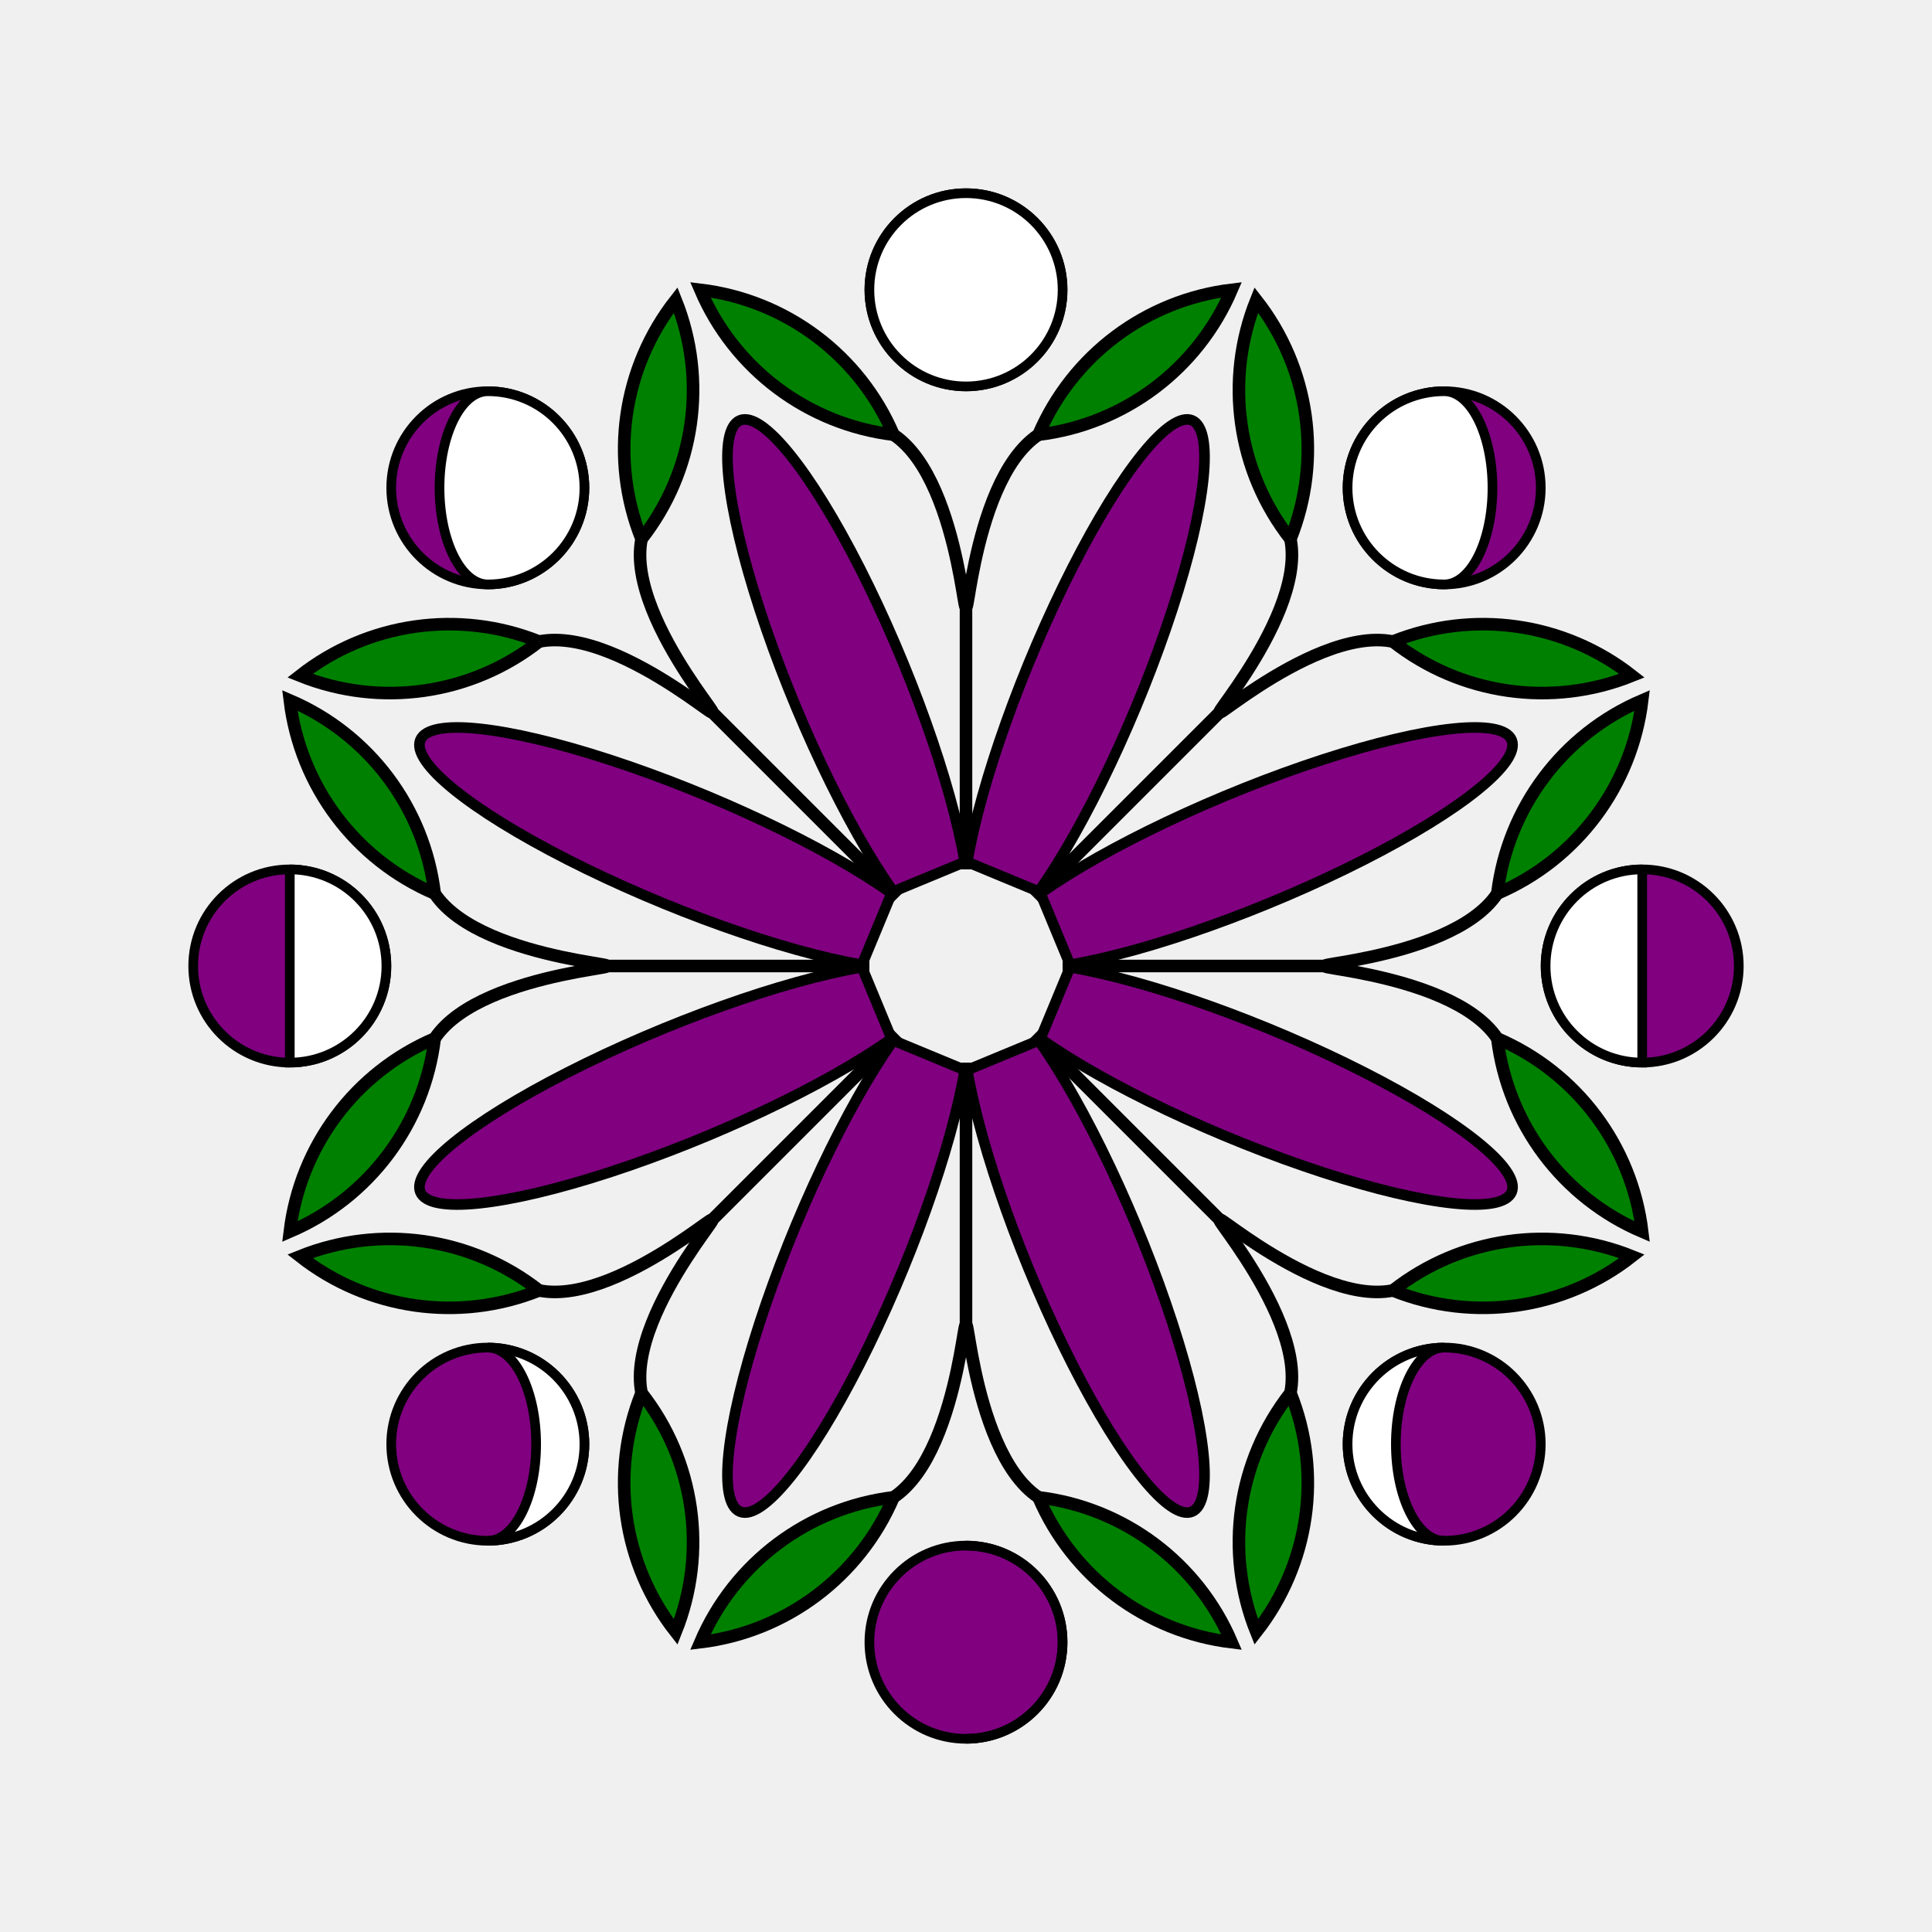
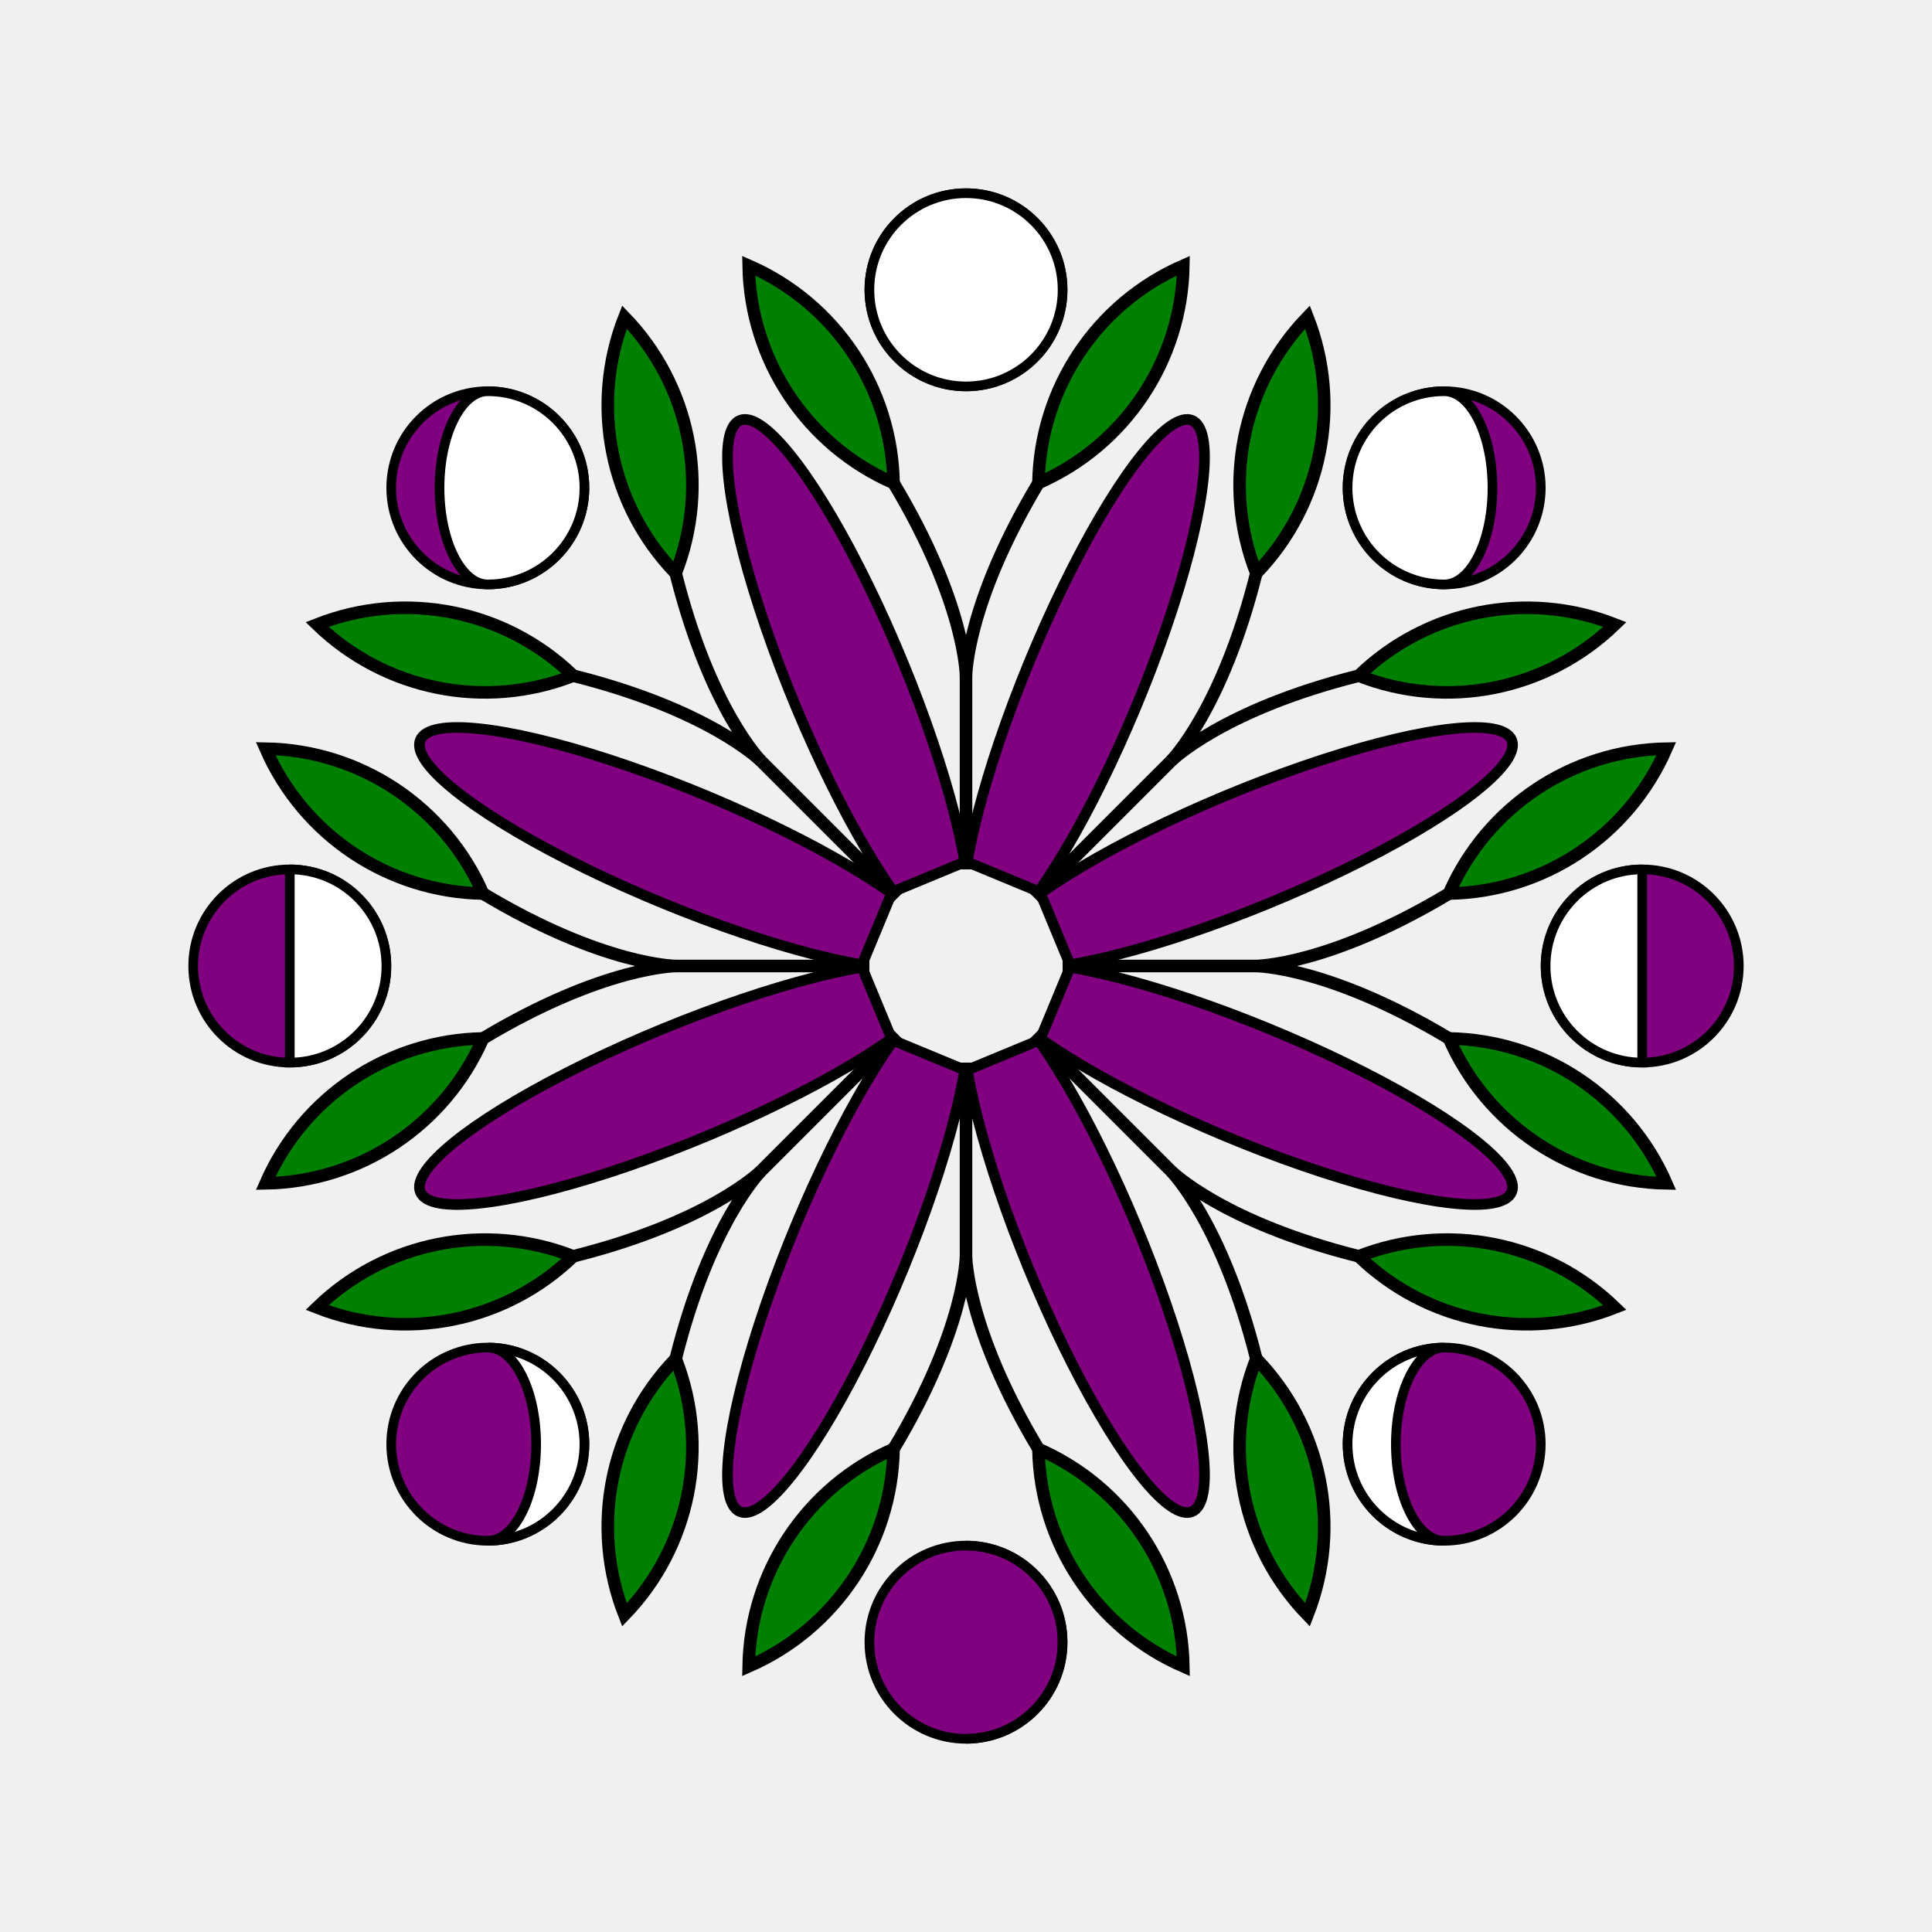
<svg xmlns="http://www.w3.org/2000/svg" viewBox="-1 -1 2 2">
  <style type="text/css">
      .plant {
        stroke: black;
        stroke-width: 0.013;
      }
      .plant-stem {
        fill: none;
      }
      .plant-leaf {
        fill: green;
      }
    </style>
  <g class="plant" transform="         rotate(0)         translate(0, 0.1)       ">
-     <path class="plant-stem" d="           M 0,0           L 0,0.3         " />
-     <path class="plant-stem" d="         M 0,0.3         C 0,0.2 0,0.4 0.075,0.45       " />
-     <path class="plant-stem" d="         M 0,0.3         C 0,0.2 0,0.4 -0.075,0.45       " />
-     <path class="plant-leaf" d="         M 0.075,0.45         a 0.25,0.25 -45 0,0 0.2,0.15         A 0.25,0.25 -45 0,0 0.075,0.45       " />
-     <path class="plant-leaf" d="         M -0.075,0.45         a 0.25,0.25 -45 0,0 -0.2,0.15         A 0.25,0.25 -45 0,0 -0.075,0.45       " />
+     <path class="plant-stem" d="           M 0,0           L 0,0.2         " />
+     <path class="plant-stem" d="         M 0,0.2         C 0,0.2 0,0.275 0.075,0.4       " />
+     <path class="plant-stem" d="         M 0,0.2         C 0,0.2 0,0.275 -0.075,0.4       " />
+     <path class="plant-leaf" d="         M 0.075,0.4         a 0.25,0.25 0 0,1 0.15,0.225         A 0.25,0.25 0 0,1 0.075,0.4       " />
+     <path class="plant-leaf" d="         M -0.075,0.4         a 0.25,0.25 0 0,1 -0.15,0.225         A 0.25,0.25 0 0,1 -0.075,0.4       " />
  </g>
  <g class="plant" transform="         rotate(45)         translate(0, 0.1)       ">
-     <path class="plant-stem" d="           M 0,0           L 0,0.3         " />
-     <path class="plant-stem" d="         M 0,0.3         C 0,0.2 0,0.4 0.075,0.45       " />
-     <path class="plant-stem" d="         M 0,0.3         C 0,0.2 0,0.4 -0.075,0.45       " />
-     <path class="plant-leaf" d="         M 0.075,0.45         a 0.25,0.25 -45 0,0 0.2,0.15         A 0.25,0.25 -45 0,0 0.075,0.45       " />
-     <path class="plant-leaf" d="         M -0.075,0.45         a 0.25,0.25 -45 0,0 -0.2,0.15         A 0.25,0.25 -45 0,0 -0.075,0.45       " />
+     <path class="plant-stem" d="           M 0,0           L 0,0.2         " />
+     <path class="plant-stem" d="         M 0,0.2         C 0,0.2 0,0.275 0.075,0.4       " />
+     <path class="plant-stem" d="         M 0,0.2         C 0,0.2 0,0.275 -0.075,0.4       " />
+     <path class="plant-leaf" d="         M 0.075,0.4         a 0.25,0.25 0 0,1 0.15,0.225         A 0.25,0.25 0 0,1 0.075,0.4       " />
+     <path class="plant-leaf" d="         M -0.075,0.4         a 0.25,0.25 0 0,1 -0.15,0.225         A 0.25,0.25 0 0,1 -0.075,0.4       " />
  </g>
  <g class="plant" transform="         rotate(90)         translate(0, 0.1)       ">
-     <path class="plant-stem" d="           M 0,0           L 0,0.3         " />
-     <path class="plant-stem" d="         M 0,0.3         C 0,0.2 0,0.4 0.075,0.45       " />
-     <path class="plant-stem" d="         M 0,0.3         C 0,0.2 0,0.4 -0.075,0.45       " />
-     <path class="plant-leaf" d="         M 0.075,0.45         a 0.25,0.25 -45 0,0 0.2,0.15         A 0.25,0.25 -45 0,0 0.075,0.45       " />
-     <path class="plant-leaf" d="         M -0.075,0.45         a 0.25,0.25 -45 0,0 -0.2,0.15         A 0.25,0.25 -45 0,0 -0.075,0.45       " />
+     <path class="plant-stem" d="           M 0,0           L 0,0.2         " />
+     <path class="plant-stem" d="         M 0,0.2         C 0,0.2 0,0.275 0.075,0.4       " />
+     <path class="plant-stem" d="         M 0,0.2         C 0,0.2 0,0.275 -0.075,0.4       " />
+     <path class="plant-leaf" d="         M 0.075,0.4         a 0.25,0.25 0 0,1 0.15,0.225         A 0.25,0.25 0 0,1 0.075,0.4       " />
+     <path class="plant-leaf" d="         M -0.075,0.4         a 0.25,0.25 0 0,1 -0.15,0.225         A 0.25,0.25 0 0,1 -0.075,0.4       " />
  </g>
  <g class="plant" transform="         rotate(135)         translate(0, 0.1)       ">
-     <path class="plant-stem" d="           M 0,0           L 0,0.3         " />
-     <path class="plant-stem" d="         M 0,0.3         C 0,0.2 0,0.4 0.075,0.45       " />
-     <path class="plant-stem" d="         M 0,0.3         C 0,0.2 0,0.4 -0.075,0.45       " />
-     <path class="plant-leaf" d="         M 0.075,0.45         a 0.25,0.25 -45 0,0 0.2,0.15         A 0.25,0.25 -45 0,0 0.075,0.45       " />
-     <path class="plant-leaf" d="         M -0.075,0.45         a 0.25,0.25 -45 0,0 -0.2,0.15         A 0.25,0.25 -45 0,0 -0.075,0.45       " />
+     <path class="plant-stem" d="           M 0,0           L 0,0.2         " />
+     <path class="plant-stem" d="         M 0,0.2         C 0,0.2 0,0.275 0.075,0.4       " />
+     <path class="plant-stem" d="         M 0,0.2         C 0,0.2 0,0.275 -0.075,0.4       " />
+     <path class="plant-leaf" d="         M 0.075,0.4         a 0.25,0.25 0 0,1 0.15,0.225         A 0.25,0.25 0 0,1 0.075,0.4       " />
+     <path class="plant-leaf" d="         M -0.075,0.4         a 0.25,0.25 0 0,1 -0.15,0.225         A 0.25,0.25 0 0,1 -0.075,0.4       " />
  </g>
  <g class="plant" transform="         rotate(180)         translate(0, 0.1)       ">
-     <path class="plant-stem" d="           M 0,0           L 0,0.3         " />
-     <path class="plant-stem" d="         M 0,0.3         C 0,0.2 0,0.4 0.075,0.45       " />
-     <path class="plant-stem" d="         M 0,0.3         C 0,0.2 0,0.4 -0.075,0.45       " />
-     <path class="plant-leaf" d="         M 0.075,0.45         a 0.25,0.25 -45 0,0 0.2,0.15         A 0.25,0.25 -45 0,0 0.075,0.45       " />
-     <path class="plant-leaf" d="         M -0.075,0.45         a 0.25,0.25 -45 0,0 -0.2,0.15         A 0.25,0.25 -45 0,0 -0.075,0.45       " />
+     <path class="plant-stem" d="           M 0,0           L 0,0.2         " />
+     <path class="plant-stem" d="         M 0,0.2         C 0,0.2 0,0.275 0.075,0.4       " />
+     <path class="plant-stem" d="         M 0,0.2         C 0,0.2 0,0.275 -0.075,0.4       " />
+     <path class="plant-leaf" d="         M 0.075,0.4         a 0.25,0.25 0 0,1 0.15,0.225         A 0.25,0.25 0 0,1 0.075,0.4       " />
+     <path class="plant-leaf" d="         M -0.075,0.4         a 0.25,0.25 0 0,1 -0.15,0.225         A 0.25,0.25 0 0,1 -0.075,0.4       " />
  </g>
  <g class="plant" transform="         rotate(225)         translate(0, 0.1)       ">
-     <path class="plant-stem" d="           M 0,0           L 0,0.3         " />
-     <path class="plant-stem" d="         M 0,0.3         C 0,0.2 0,0.4 0.075,0.45       " />
-     <path class="plant-stem" d="         M 0,0.3         C 0,0.2 0,0.4 -0.075,0.45       " />
-     <path class="plant-leaf" d="         M 0.075,0.45         a 0.25,0.25 -45 0,0 0.2,0.15         A 0.25,0.25 -45 0,0 0.075,0.45       " />
-     <path class="plant-leaf" d="         M -0.075,0.45         a 0.25,0.25 -45 0,0 -0.2,0.15         A 0.25,0.25 -45 0,0 -0.075,0.45       " />
+     <path class="plant-stem" d="           M 0,0           L 0,0.2         " />
+     <path class="plant-stem" d="         M 0,0.2         C 0,0.2 0,0.275 0.075,0.4       " />
+     <path class="plant-stem" d="         M 0,0.2         C 0,0.2 0,0.275 -0.075,0.4       " />
+     <path class="plant-leaf" d="         M 0.075,0.4         a 0.25,0.25 0 0,1 0.15,0.225         A 0.25,0.25 0 0,1 0.075,0.4       " />
+     <path class="plant-leaf" d="         M -0.075,0.4         a 0.25,0.25 0 0,1 -0.15,0.225         A 0.25,0.25 0 0,1 -0.075,0.4       " />
  </g>
  <g class="plant" transform="         rotate(270)         translate(0, 0.1)       ">
-     <path class="plant-stem" d="           M 0,0           L 0,0.3         " />
-     <path class="plant-stem" d="         M 0,0.3         C 0,0.2 0,0.4 0.075,0.45       " />
-     <path class="plant-stem" d="         M 0,0.3         C 0,0.2 0,0.4 -0.075,0.45       " />
-     <path class="plant-leaf" d="         M 0.075,0.45         a 0.25,0.25 -45 0,0 0.2,0.15         A 0.25,0.25 -45 0,0 0.075,0.45       " />
-     <path class="plant-leaf" d="         M -0.075,0.45         a 0.25,0.25 -45 0,0 -0.2,0.15         A 0.25,0.25 -45 0,0 -0.075,0.45       " />
+     <path class="plant-stem" d="           M 0,0           L 0,0.2         " />
+     <path class="plant-stem" d="         M 0,0.2         C 0,0.2 0,0.275 0.075,0.4       " />
+     <path class="plant-stem" d="         M 0,0.2         C 0,0.2 0,0.275 -0.075,0.4       " />
+     <path class="plant-leaf" d="         M 0.075,0.4         a 0.25,0.25 0 0,1 0.15,0.225         A 0.25,0.25 0 0,1 0.075,0.4       " />
+     <path class="plant-leaf" d="         M -0.075,0.4         a 0.25,0.25 0 0,1 -0.15,0.225         A 0.25,0.25 0 0,1 -0.075,0.4       " />
  </g>
  <g class="plant" transform="         rotate(315)         translate(0, 0.1)       ">
-     <path class="plant-stem" d="           M 0,0           L 0,0.3         " />
-     <path class="plant-stem" d="         M 0,0.3         C 0,0.2 0,0.4 0.075,0.45       " />
-     <path class="plant-stem" d="         M 0,0.3         C 0,0.2 0,0.4 -0.075,0.45       " />
-     <path class="plant-leaf" d="         M 0.075,0.45         a 0.25,0.25 -45 0,0 0.2,0.15         A 0.25,0.25 -45 0,0 0.075,0.45       " />
-     <path class="plant-leaf" d="         M -0.075,0.45         a 0.25,0.25 -45 0,0 -0.2,0.15         A 0.25,0.25 -45 0,0 -0.075,0.45       " />
+     <path class="plant-stem" d="           M 0,0           L 0,0.2         " />
+     <path class="plant-stem" d="         M 0,0.2         C 0,0.2 0,0.275 0.075,0.4       " />
+     <path class="plant-stem" d="         M 0,0.2         C 0,0.2 0,0.275 -0.075,0.4       " />
+     <path class="plant-leaf" d="         M 0.075,0.4         a 0.25,0.25 0 0,1 0.15,0.225         A 0.25,0.25 0 0,1 0.075,0.4       " />
+     <path class="plant-leaf" d="         M -0.075,0.4         a 0.25,0.25 0 0,1 -0.15,0.225         A 0.25,0.25 0 0,1 -0.075,0.4       " />
  </g>
  <style type="text/css">
      .turbine {
        stroke: black;
        stroke-width: 0.011;
      }
      .turbine-blade {
        fill: purple;
      }
    </style>
  <g class="turbine">
    <g class="turbine-blade" transform="rotate(22.5)">
      <path d="           M -0.04,0.1           a 0.06,0.293 0 1,0 0.08,0           z         " />
    </g>
    <g class="turbine-blade" transform="rotate(67.5)">
      <path d="           M -0.04,0.1           a 0.06,0.293 0 1,0 0.08,0           z         " />
    </g>
    <g class="turbine-blade" transform="rotate(112.5)">
      <path d="           M -0.04,0.1           a 0.06,0.293 0 1,0 0.08,0           z         " />
    </g>
    <g class="turbine-blade" transform="rotate(157.5)">
      <path d="           M -0.04,0.1           a 0.06,0.293 0 1,0 0.08,0           z         " />
    </g>
    <g class="turbine-blade" transform="rotate(202.5)">
      <path d="           M -0.04,0.1           a 0.06,0.293 0 1,0 0.08,0           z         " />
    </g>
    <g class="turbine-blade" transform="rotate(247.5)">
      <path d="           M -0.04,0.1           a 0.06,0.293 0 1,0 0.08,0           z         " />
    </g>
    <g class="turbine-blade" transform="rotate(292.5)">
      <path d="           M -0.04,0.1           a 0.06,0.293 0 1,0 0.08,0           z         " />
    </g>
    <g class="turbine-blade" transform="rotate(337.5)">
      <path d="           M -0.04,0.1           a 0.06,0.293 0 1,0 0.08,0           z         " />
    </g>
  </g>
  <style type="text/css">
      .moon {
        stroke: black;
        stroke-width: 0.01;
      }
      .moon-front {
        fill: white;
      }
      .moon-back {
        fill: purple;
      }
    </style>
  <g class="moon">
    <path class="moon-back" d="M 4.286263797015736e-17,0.6            a 0.04,0.04 0 1,1 0,0.2            a 0.04,0.04 0 1,1 0,-0.2" />
    <path class="moon-front" d="M 4.286263797015736e-17,0.6            a 0.04,0.04 0 1,1 0,0.2            a 0.04,0.04 0 1,0 0,-0.2" />
  </g>
  <g class="moon">
    <path class="moon-back" d="M -0.495,0.395            a 0.04,0.04 0 1,1 0,0.2            a 0.04,0.04 0 1,1 0,-0.2" />
    <path class="moon-front" d="M -0.495,0.395            a 0.02,0.04 0 1,1 0,0.2            a 0.04,0.04 0 1,0 0,-0.2" />
  </g>
  <g class="moon">
    <path class="moon-back" d="M -0.7,-0.1            a 0.04,0.04 0 1,1 0,0.2            a 0.04,0.04 0 1,1 0,-0.2" />
    <path class="moon-front" d="M -0.7,-0.1            a 0,0.04 0 1,1 0,0.2            a 0.04,0.04 0 1,0 0,-0.2" />
  </g>
  <g class="moon">
    <path class="moon-back" d="M -0.495,-0.595            a 0.04,0.04 0 1,1 0,0.2            a 0.04,0.04 0 1,1 0,-0.2" />
    <path class="moon-front" d="M -0.495,-0.595            a 0.02,0.04 0 1,0 0,0.2            a 0.04,0.04 0 1,0 0,-0.2" />
  </g>
  <g class="moon">
    <path class="moon-back" d="M -1.2858791391047207e-16,-0.8            a 0.04,0.04 0 1,1 0,0.2            a 0.04,0.04 0 1,1 0,-0.2" />
    <path class="moon-front" d="M -1.2858791391047207e-16,-0.8            a 0.04,0.04 0 1,0 0,0.2            a 0.04,0.04 0 1,0 0,-0.2" />
  </g>
  <g class="moon">
    <path class="moon-back" d="M 0.495,-0.595            a 0.04,0.04 0 1,1 0,0.2            a 0.04,0.04 0 1,1 0,-0.2" />
    <path class="moon-front" d="M 0.495,-0.595            a 0.02,0.04 0 1,1 0,0.2            a 0.04,0.04 0 1,1 0,-0.2" />
  </g>
  <g class="moon">
    <path class="moon-back" d="M 0.7,-0.1            a 0.04,0.04 0 1,1 0,0.2            a 0.04,0.04 0 1,1 0,-0.2" />
    <path class="moon-front" d="M 0.7,-0.1            a 0,0.04 0 1,1 0,0.2            a 0.04,0.04 0 1,1 0,-0.2" />
  </g>
  <g class="moon">
    <path class="moon-back" d="M 0.495,0.395            a 0.04,0.04 0 1,1 0,0.2            a 0.04,0.04 0 1,1 0,-0.2" />
    <path class="moon-front" d="M 0.495,0.395            a 0.02,0.04 0 1,0 0,0.2            a 0.04,0.04 0 1,1 0,-0.2" />
  </g>
</svg>
